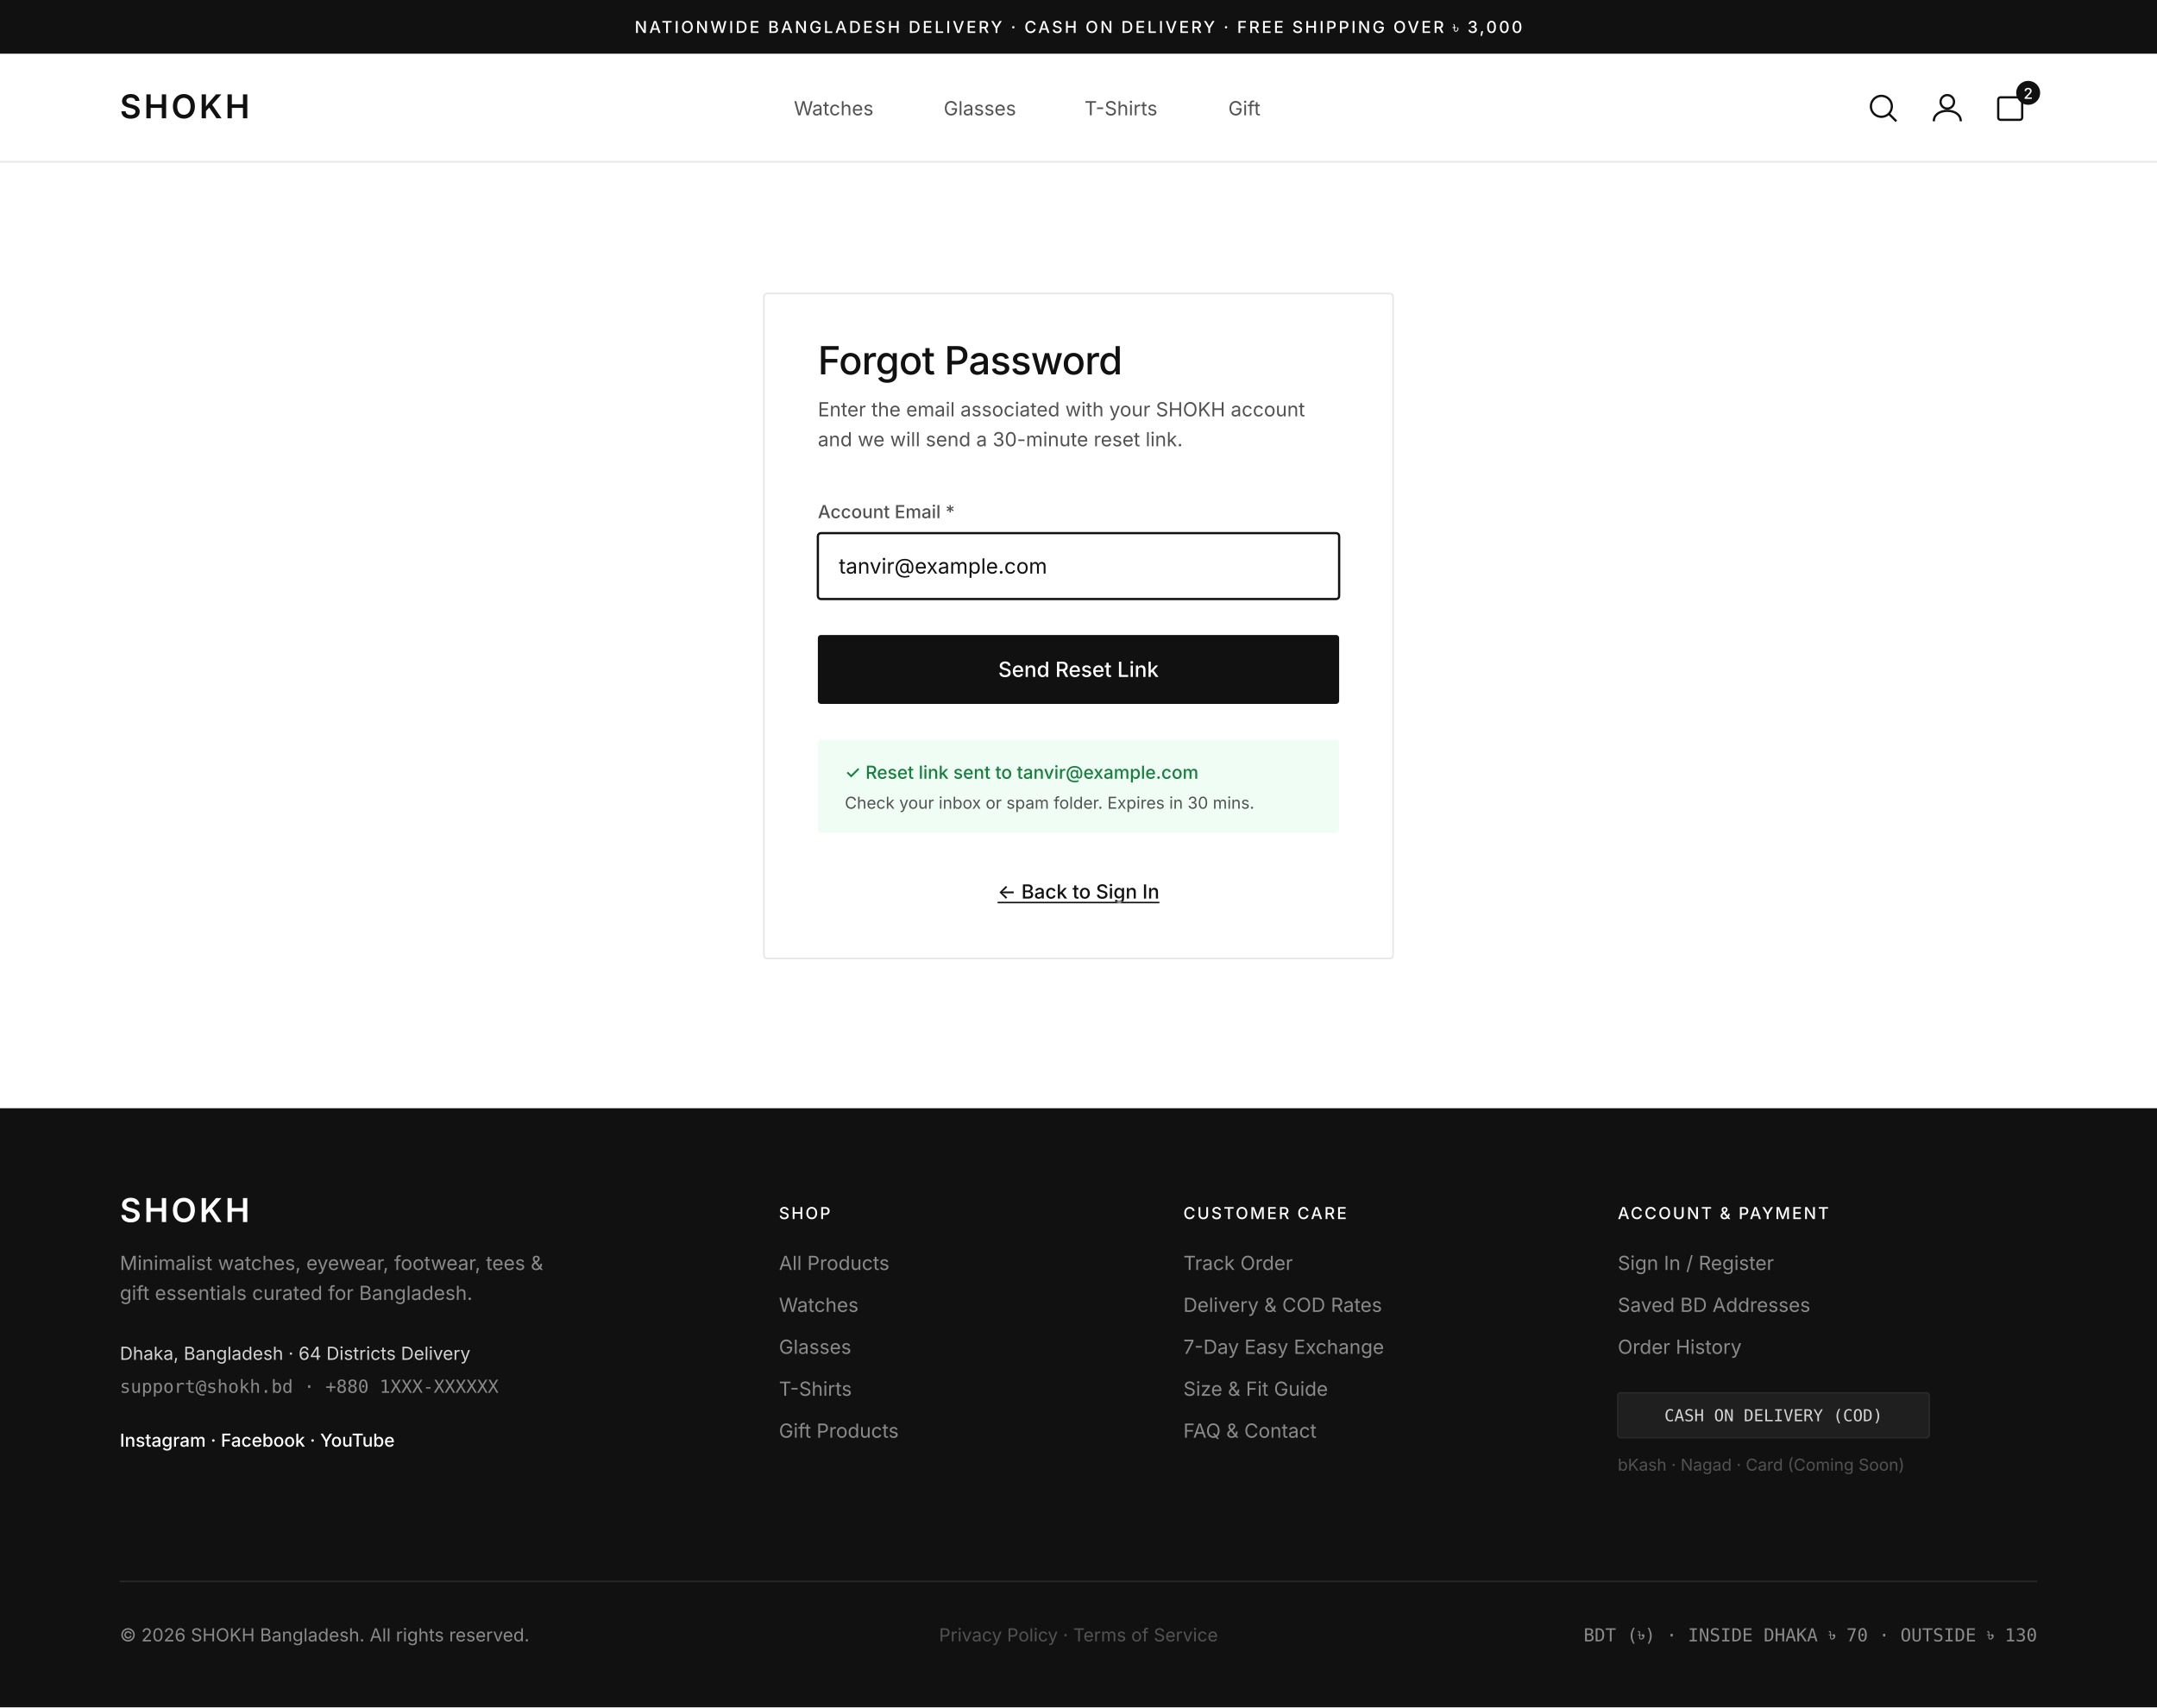
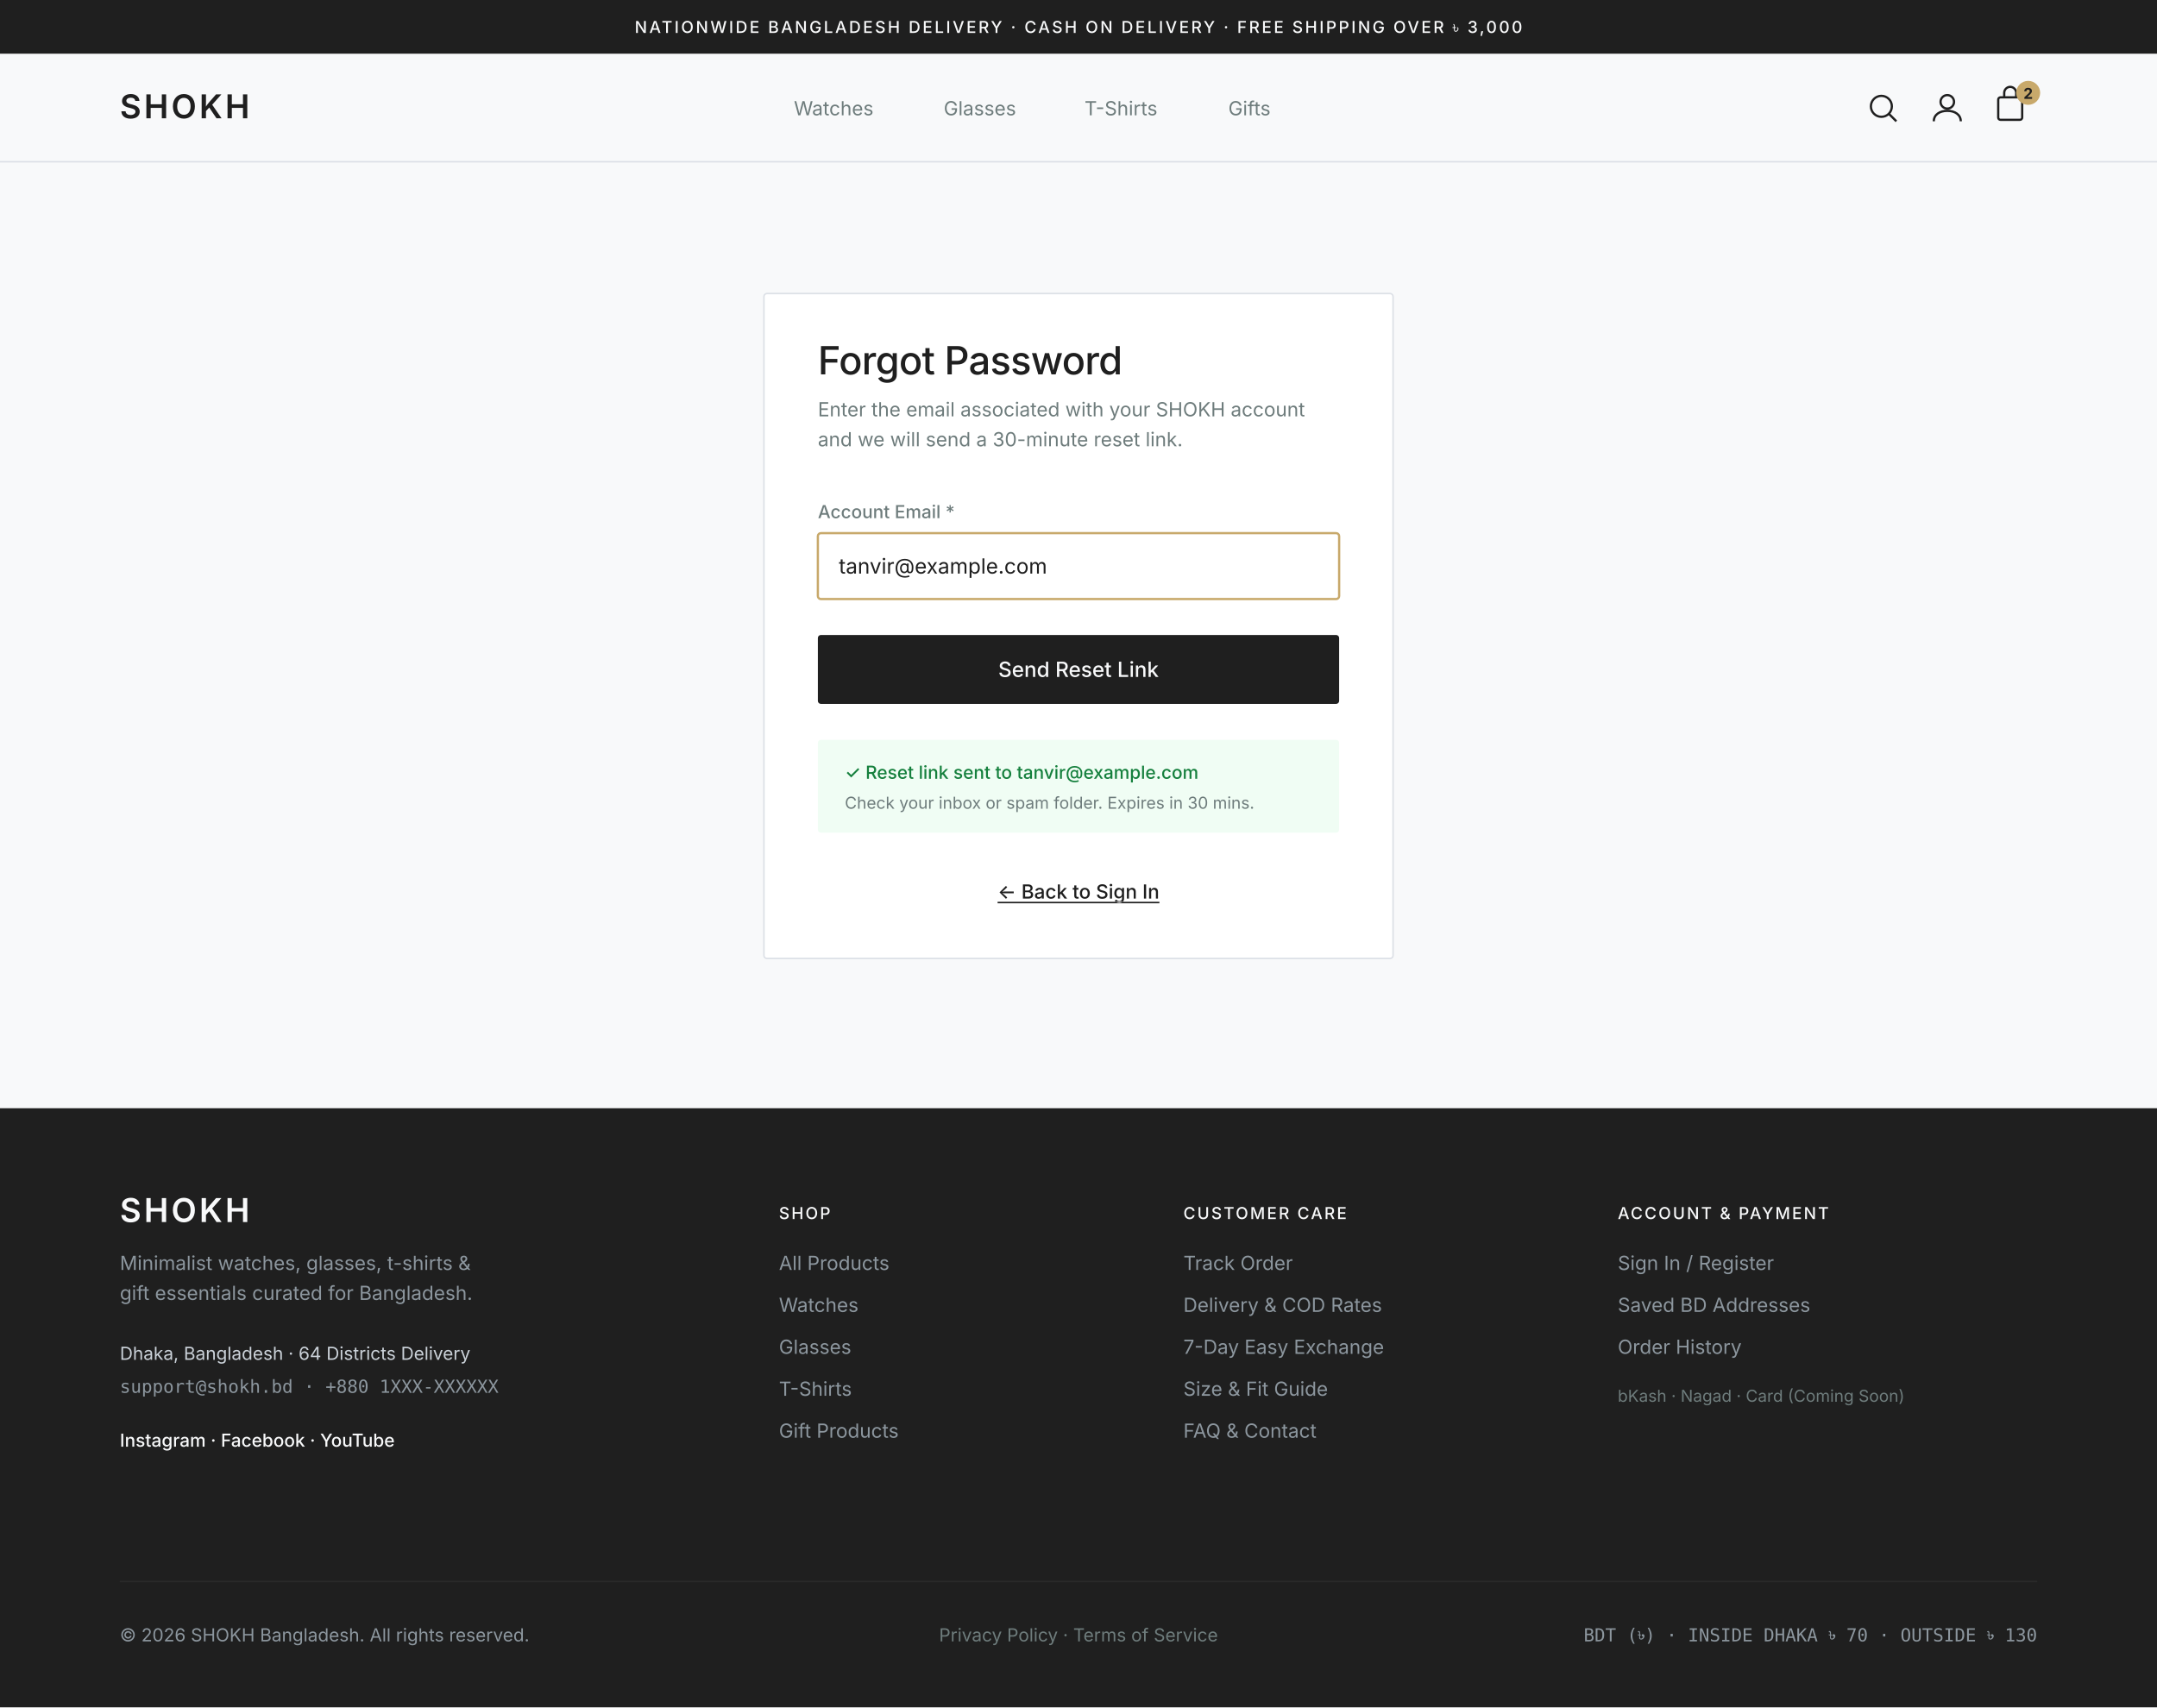
<svg xmlns="http://www.w3.org/2000/svg" width="1440" height="1140" viewBox="0 0 1440 1140" fill="none">
-   <rect id="Forgot-Desktop-BG" width="1440" height="1140" fill="#FFFFFF" />
+   <rect id="Forgot-Desktop-BG" width="1440" height="1140" fill="#F8F9FA" />
  <g id="01-Navbar">
-     <rect width="1440" height="36" fill="#111111" />
-     <text x="720" y="22" text-anchor="middle" fill="#FFFFFF" font-family="Inter, sans-serif" font-size="11" font-weight="500" letter-spacing="1.4">NATIONWIDE BANGLADESH DELIVERY  ·  CASH ON DELIVERY  ·  FREE SHIPPING OVER ৳ 3,000</text>
-     <rect y="36" width="1440" height="72" fill="#FFFFFF" />
-     <line x1="0" y1="108" x2="1440" y2="108" stroke="#E5E5E5" />
-     <text x="80" y="79" fill="#111111" font-family="Inter, sans-serif" font-size="22" font-weight="600" letter-spacing="1.8">SHOKH</text>
-     <text x="530" y="77" fill="#525252" font-family="Inter, sans-serif" font-size="13">Watches</text>
-     <text x="630" y="77" fill="#525252" font-family="Inter, sans-serif" font-size="13">Glasses</text>
-     <text x="724" y="77" fill="#525252" font-family="Inter, sans-serif" font-size="13">T-Shirts</text>
-     <text x="820" y="77" fill="#525252" font-family="Inter, sans-serif" font-size="13">Gift</text>
-     <circle cx="1256" cy="71" r="7" stroke="#111111" stroke-width="1.5" />
-     <line x1="1261" y1="76" x2="1266" y2="81" stroke="#111111" stroke-width="1.5" />
-     <circle cx="1300" cy="68" r="4.5" stroke="#111111" stroke-width="1.5" />
-     <path d="M1291 81C1291 76.5 1295 74 1300 74C1305 74 1309 76.5 1309 81" stroke="#111111" stroke-width="1.5" />
-     <rect x="1334" y="65" width="16" height="15" rx="1.5" stroke="#111111" stroke-width="1.5" />
-     <circle cx="1354" cy="62" r="8" fill="#111111" />
-     <text x="1354" y="66" text-anchor="middle" fill="#FFFFFF" font-family="Inter, sans-serif" font-size="10" font-weight="500">2</text>
+     <rect width="1440" height="36" fill="#1F1F1F" />
+     <text x="720" y="22" text-anchor="middle" fill="#F8F9FA" font-family="Inter, sans-serif" font-size="11" font-weight="500" letter-spacing="1.4">NATIONWIDE BANGLADESH DELIVERY  ·  CASH ON DELIVERY  ·  FREE SHIPPING OVER ৳ 3,000</text>
+     <rect y="36" width="1440" height="72" fill="#F8F9FA" />
+     <line x1="0" y1="108" x2="1440" y2="108" stroke="#DCE0E6" />
+     <text x="80" y="79" fill="#1F1F1F" font-family="Inter, sans-serif" font-size="22" font-weight="600" letter-spacing="1.8">SHOKH</text>
+     <text x="530" y="77" fill="#6E7C7C" font-family="Inter, sans-serif" font-size="13">Watches</text>
+     <text x="630" y="77" fill="#6E7C7C" font-family="Inter, sans-serif" font-size="13">Glasses</text>
+     <text x="724" y="77" fill="#6E7C7C" font-family="Inter, sans-serif" font-size="13">T-Shirts</text>
+     <text x="820" y="77" fill="#6E7C7C" font-family="Inter, sans-serif" font-size="13">Gifts</text>
+     <circle cx="1256" cy="71" r="7" stroke="#1F1F1F" stroke-width="1.5" />
+     <line x1="1261" y1="76" x2="1266" y2="81" stroke="#1F1F1F" stroke-width="1.5" />
+     <circle cx="1300" cy="68" r="4.5" stroke="#1F1F1F" stroke-width="1.5" />
+     <path d="M1291 81C1291 76.5 1295 74 1300 74C1305 74 1309 76.5 1309 81" stroke="#1F1F1F" stroke-width="1.5" />
+     <rect x="1334" y="65" width="16" height="15" rx="1.5" stroke="#1F1F1F" stroke-width="1.5" />
+     <path d="M1338 65V62C1338 59.8 1339.8 58 1342 58C1344.2 58 1346 59.8 1346 62V65" stroke="#1F1F1F" stroke-width="1.5" />
+     <circle cx="1354" cy="62" r="8" fill="#C8A96B" />
+     <text x="1354" y="66" text-anchor="middle" fill="#1F1F1F" font-family="Inter, sans-serif" font-size="10" font-weight="700">2</text>
  </g>
  <g id="02-Forgot-Password-Card">
-     <rect x="510" y="196" width="420" height="444" rx="2" fill="#FFFFFF" stroke="#E5E5E5" />
-     <text x="546" y="250" fill="#111111" font-family="Inter, sans-serif" font-size="26" font-weight="500" letter-spacing="-0.4">Forgot Password</text>
-     <text x="546" y="278" fill="#525252" font-family="Inter, sans-serif" font-size="13">Enter the email associated with your SHOKH account</text>
-     <text x="546" y="298" fill="#525252" font-family="Inter, sans-serif" font-size="13">and we will send a 30-minute reset link.</text>
-     <text x="546" y="346" fill="#525252" font-family="Inter, sans-serif" font-size="12" font-weight="500">Account Email *</text>
-     <rect x="546" y="356" width="348" height="44" rx="2" fill="#FFFFFF" stroke="#111111" stroke-width="1.5" />
-     <text x="560" y="383" fill="#111111" font-family="Inter, sans-serif" font-size="14">tanvir@example.com</text>
-     <rect x="546" y="424" width="348" height="46" rx="2" fill="#111111" />
-     <text x="720" y="452" text-anchor="middle" fill="#FFFFFF" font-family="Inter, sans-serif" font-size="14" font-weight="500">Send Reset Link</text>
+     <rect x="510" y="196" width="420" height="444" rx="2" fill="#FFFFFF" stroke="#DCE0E6" />
+     <text x="546" y="250" fill="#1F1F1F" font-family="Inter, sans-serif" font-size="26" font-weight="500" letter-spacing="-0.4">Forgot Password</text>
+     <text x="546" y="278" fill="#6E7C7C" font-family="Inter, sans-serif" font-size="13">Enter the email associated with your SHOKH account</text>
+     <text x="546" y="298" fill="#6E7C7C" font-family="Inter, sans-serif" font-size="13">and we will send a 30-minute reset link.</text>
+     <text x="546" y="346" fill="#6E7C7C" font-family="Inter, sans-serif" font-size="12" font-weight="500">Account Email *</text>
+     <rect x="546" y="356" width="348" height="44" rx="2" fill="#FFFFFF" stroke="#C8A96B" stroke-width="1.5" />
+     <text x="560" y="383" fill="#1F1F1F" font-family="Inter, sans-serif" font-size="14">tanvir@example.com</text>
+     <rect x="546" y="424" width="348" height="46" rx="2" fill="#1F1F1F" />
+     <text x="720" y="452" text-anchor="middle" fill="#F8F9FA" font-family="Inter, sans-serif" font-size="14" font-weight="500">Send Reset Link</text>
    <rect x="546" y="494" width="348" height="62" rx="2" fill="#F0FDF4" />
    <text x="564" y="520" fill="#15803D" font-family="Inter, sans-serif" font-size="12" font-weight="500">✓ Reset link sent to tanvir@example.com</text>
-     <text x="564" y="540" fill="#525252" font-family="Inter, sans-serif" font-size="11">Check your inbox or spam folder. Expires in 30 mins.</text>
-     <text x="720" y="600" text-anchor="middle" fill="#111111" font-family="Inter, sans-serif" font-size="13" font-weight="500" text-decoration="underline">← Back to Sign In</text>
+     <text x="564" y="540" fill="#6E7C7C" font-family="Inter, sans-serif" font-size="11">Check your inbox or spam folder. Expires in 30 mins.</text>
+     <text x="720" y="600" text-anchor="middle" fill="#1F1F1F" font-family="Inter, sans-serif" font-size="13" font-weight="500" text-decoration="underline">← Back to Sign In</text>
  </g>
  <g id="03-Footer" transform="translate(0, 740)">
-     <rect width="1440" height="400" fill="#111111" />
-     <text x="80" y="76" fill="#FFFFFF" font-family="Inter, sans-serif" font-size="22" font-weight="600" letter-spacing="1.8">SHOKH</text>
-     <text x="80" y="108" fill="#8A8A8A" font-family="Inter, sans-serif" font-size="13">Minimalist watches, eyewear, footwear, tees &amp;</text>
-     <text x="80" y="128" fill="#8A8A8A" font-family="Inter, sans-serif" font-size="13">gift essentials curated for Bangladesh.</text>
-     <text x="80" y="168" fill="#D4D4D4" font-family="Inter, sans-serif" font-size="12">Dhaka, Bangladesh · 64 Districts Delivery</text>
-     <text x="80" y="190" fill="#8A8A8A" font-family="JetBrains Mono, monospace" font-size="12">support@shokh.bd  ·  +880 1XXX-XXXXXX</text>
-     <text x="80" y="226" fill="#FFFFFF" font-family="Inter, sans-serif" font-size="12" font-weight="500">Instagram   ·   Facebook   ·   YouTube</text>
-     <text x="520" y="74" fill="#FFFFFF" font-family="Inter, sans-serif" font-size="11" font-weight="500" letter-spacing="1.2">SHOP</text>
-     <text x="520" y="108" fill="#8A8A8A" font-family="Inter, sans-serif" font-size="13">All Products</text>
-     <text x="520" y="136" fill="#8A8A8A" font-family="Inter, sans-serif" font-size="13">Watches</text>
-     <text x="520" y="164" fill="#8A8A8A" font-family="Inter, sans-serif" font-size="13">Glasses</text>
-     <text x="520" y="192" fill="#8A8A8A" font-family="Inter, sans-serif" font-size="13">T-Shirts</text>
-     <text x="520" y="220" fill="#8A8A8A" font-family="Inter, sans-serif" font-size="13">Gift Products</text>
-     <text x="790" y="74" fill="#FFFFFF" font-family="Inter, sans-serif" font-size="11" font-weight="500" letter-spacing="1.2">CUSTOMER CARE</text>
-     <text x="790" y="108" fill="#8A8A8A" font-family="Inter, sans-serif" font-size="13">Track Order</text>
-     <text x="790" y="136" fill="#8A8A8A" font-family="Inter, sans-serif" font-size="13">Delivery &amp; COD Rates</text>
-     <text x="790" y="164" fill="#8A8A8A" font-family="Inter, sans-serif" font-size="13">7-Day Easy Exchange</text>
-     <text x="790" y="192" fill="#8A8A8A" font-family="Inter, sans-serif" font-size="13">Size &amp; Fit Guide</text>
-     <text x="790" y="220" fill="#8A8A8A" font-family="Inter, sans-serif" font-size="13">FAQ &amp; Contact</text>
-     <text x="1080" y="74" fill="#FFFFFF" font-family="Inter, sans-serif" font-size="11" font-weight="500" letter-spacing="1.2">ACCOUNT &amp; PAYMENT</text>
-     <text x="1080" y="108" fill="#8A8A8A" font-family="Inter, sans-serif" font-size="13">Sign In / Register</text>
-     <text x="1080" y="136" fill="#8A8A8A" font-family="Inter, sans-serif" font-size="13">Saved BD Addresses</text>
-     <text x="1080" y="164" fill="#8A8A8A" font-family="Inter, sans-serif" font-size="13">Order History</text>
-     <rect x="1080" y="190" width="208" height="30" rx="2" fill="#1F1F1F" stroke="#2A2A2A" />
-     <text x="1184" y="209" text-anchor="middle" fill="#D4D4D4" font-family="JetBrains Mono, monospace" font-size="11">CASH ON DELIVERY (COD)</text>
-     <text x="1080" y="242" fill="#525252" font-family="Inter, sans-serif" font-size="11">bKash · Nagad · Card (Coming Soon)</text>
+     <rect width="1440" height="400" fill="#1F1F1F" />
+     <text x="80" y="76" fill="#F8F9FA" font-family="Inter, sans-serif" font-size="22" font-weight="600" letter-spacing="1.8">SHOKH</text>
+     <text x="80" y="108" fill="#8C969E" font-family="Inter, sans-serif" font-size="13">Minimalist watches, glasses, t-shirts &amp;</text>
+     <text x="80" y="128" fill="#8C969E" font-family="Inter, sans-serif" font-size="13">gift essentials curated for Bangladesh.</text>
+     <text x="80" y="168" fill="#CBD2D9" font-family="Inter, sans-serif" font-size="12">Dhaka, Bangladesh · 64 Districts Delivery</text>
+     <text x="80" y="190" fill="#8C969E" font-family="JetBrains Mono, monospace" font-size="12">support@shokh.bd  ·  +880 1XXX-XXXXXX</text>
+     <text x="80" y="226" fill="#F8F9FA" font-family="Inter, sans-serif" font-size="12" font-weight="500">Instagram   ·   Facebook   ·   YouTube</text>
+     <text x="520" y="74" fill="#F8F9FA" font-family="Inter, sans-serif" font-size="11" font-weight="500" letter-spacing="1.2">SHOP</text>
+     <text x="520" y="108" fill="#8C969E" font-family="Inter, sans-serif" font-size="13">All Products</text>
+     <text x="520" y="136" fill="#8C969E" font-family="Inter, sans-serif" font-size="13">Watches</text>
+     <text x="520" y="164" fill="#8C969E" font-family="Inter, sans-serif" font-size="13">Glasses</text>
+     <text x="520" y="192" fill="#8C969E" font-family="Inter, sans-serif" font-size="13">T-Shirts</text>
+     <text x="520" y="220" fill="#8C969E" font-family="Inter, sans-serif" font-size="13">Gift Products</text>
+     <text x="790" y="74" fill="#F8F9FA" font-family="Inter, sans-serif" font-size="11" font-weight="500" letter-spacing="1.2">CUSTOMER CARE</text>
+     <text x="790" y="108" fill="#8C969E" font-family="Inter, sans-serif" font-size="13">Track Order</text>
+     <text x="790" y="136" fill="#8C969E" font-family="Inter, sans-serif" font-size="13">Delivery &amp; COD Rates</text>
+     <text x="790" y="164" fill="#8C969E" font-family="Inter, sans-serif" font-size="13">7-Day Easy Exchange</text>
+     <text x="790" y="192" fill="#8C969E" font-family="Inter, sans-serif" font-size="13">Size &amp; Fit Guide</text>
+     <text x="790" y="220" fill="#8C969E" font-family="Inter, sans-serif" font-size="13">FAQ &amp; Contact</text>
+     <text x="1080" y="74" fill="#F8F9FA" font-family="Inter, sans-serif" font-size="11" font-weight="500" letter-spacing="1.2">ACCOUNT &amp; PAYMENT</text>
+     <text x="1080" y="108" fill="#8C969E" font-family="Inter, sans-serif" font-size="13">Sign In / Register</text>
+     <text x="1080" y="136" fill="#8C969E" font-family="Inter, sans-serif" font-size="13">Saved BD Addresses</text>
+     <text x="1080" y="164" fill="#8C969E" font-family="Inter, sans-serif" font-size="13">Order History</text>
+     <text x="1080" y="196" fill="#6E7C7C" font-family="Inter, sans-serif" font-size="11">bKash · Nagad · Card (Coming Soon)</text>
    <line x1="80" y1="316" x2="1360" y2="316" stroke="#2A2A2A" />
-     <text x="80" y="356" fill="#8A8A8A" font-family="Inter, sans-serif" font-size="12">© 2026 SHOKH Bangladesh. All rights reserved.</text>
-     <text x="720" y="356" text-anchor="middle" fill="#525252" font-family="Inter, sans-serif" font-size="12">Privacy Policy  ·  Terms of Service</text>
-     <text x="1360" y="356" text-anchor="end" fill="#8A8A8A" font-family="JetBrains Mono, monospace" font-size="12">BDT (৳) · INSIDE DHAKA ৳ 70 · OUTSIDE ৳ 130</text>
+     <text x="80" y="356" fill="#8C969E" font-family="Inter, sans-serif" font-size="12">© 2026 SHOKH Bangladesh. All rights reserved.</text>
+     <text x="720" y="356" text-anchor="middle" fill="#6E7C7C" font-family="Inter, sans-serif" font-size="12">Privacy Policy  ·  Terms of Service</text>
+     <text x="1360" y="356" text-anchor="end" fill="#8C969E" font-family="JetBrains Mono, monospace" font-size="12">BDT (৳) · INSIDE DHAKA ৳ 70 · OUTSIDE ৳ 130</text>
  </g>
</svg>
